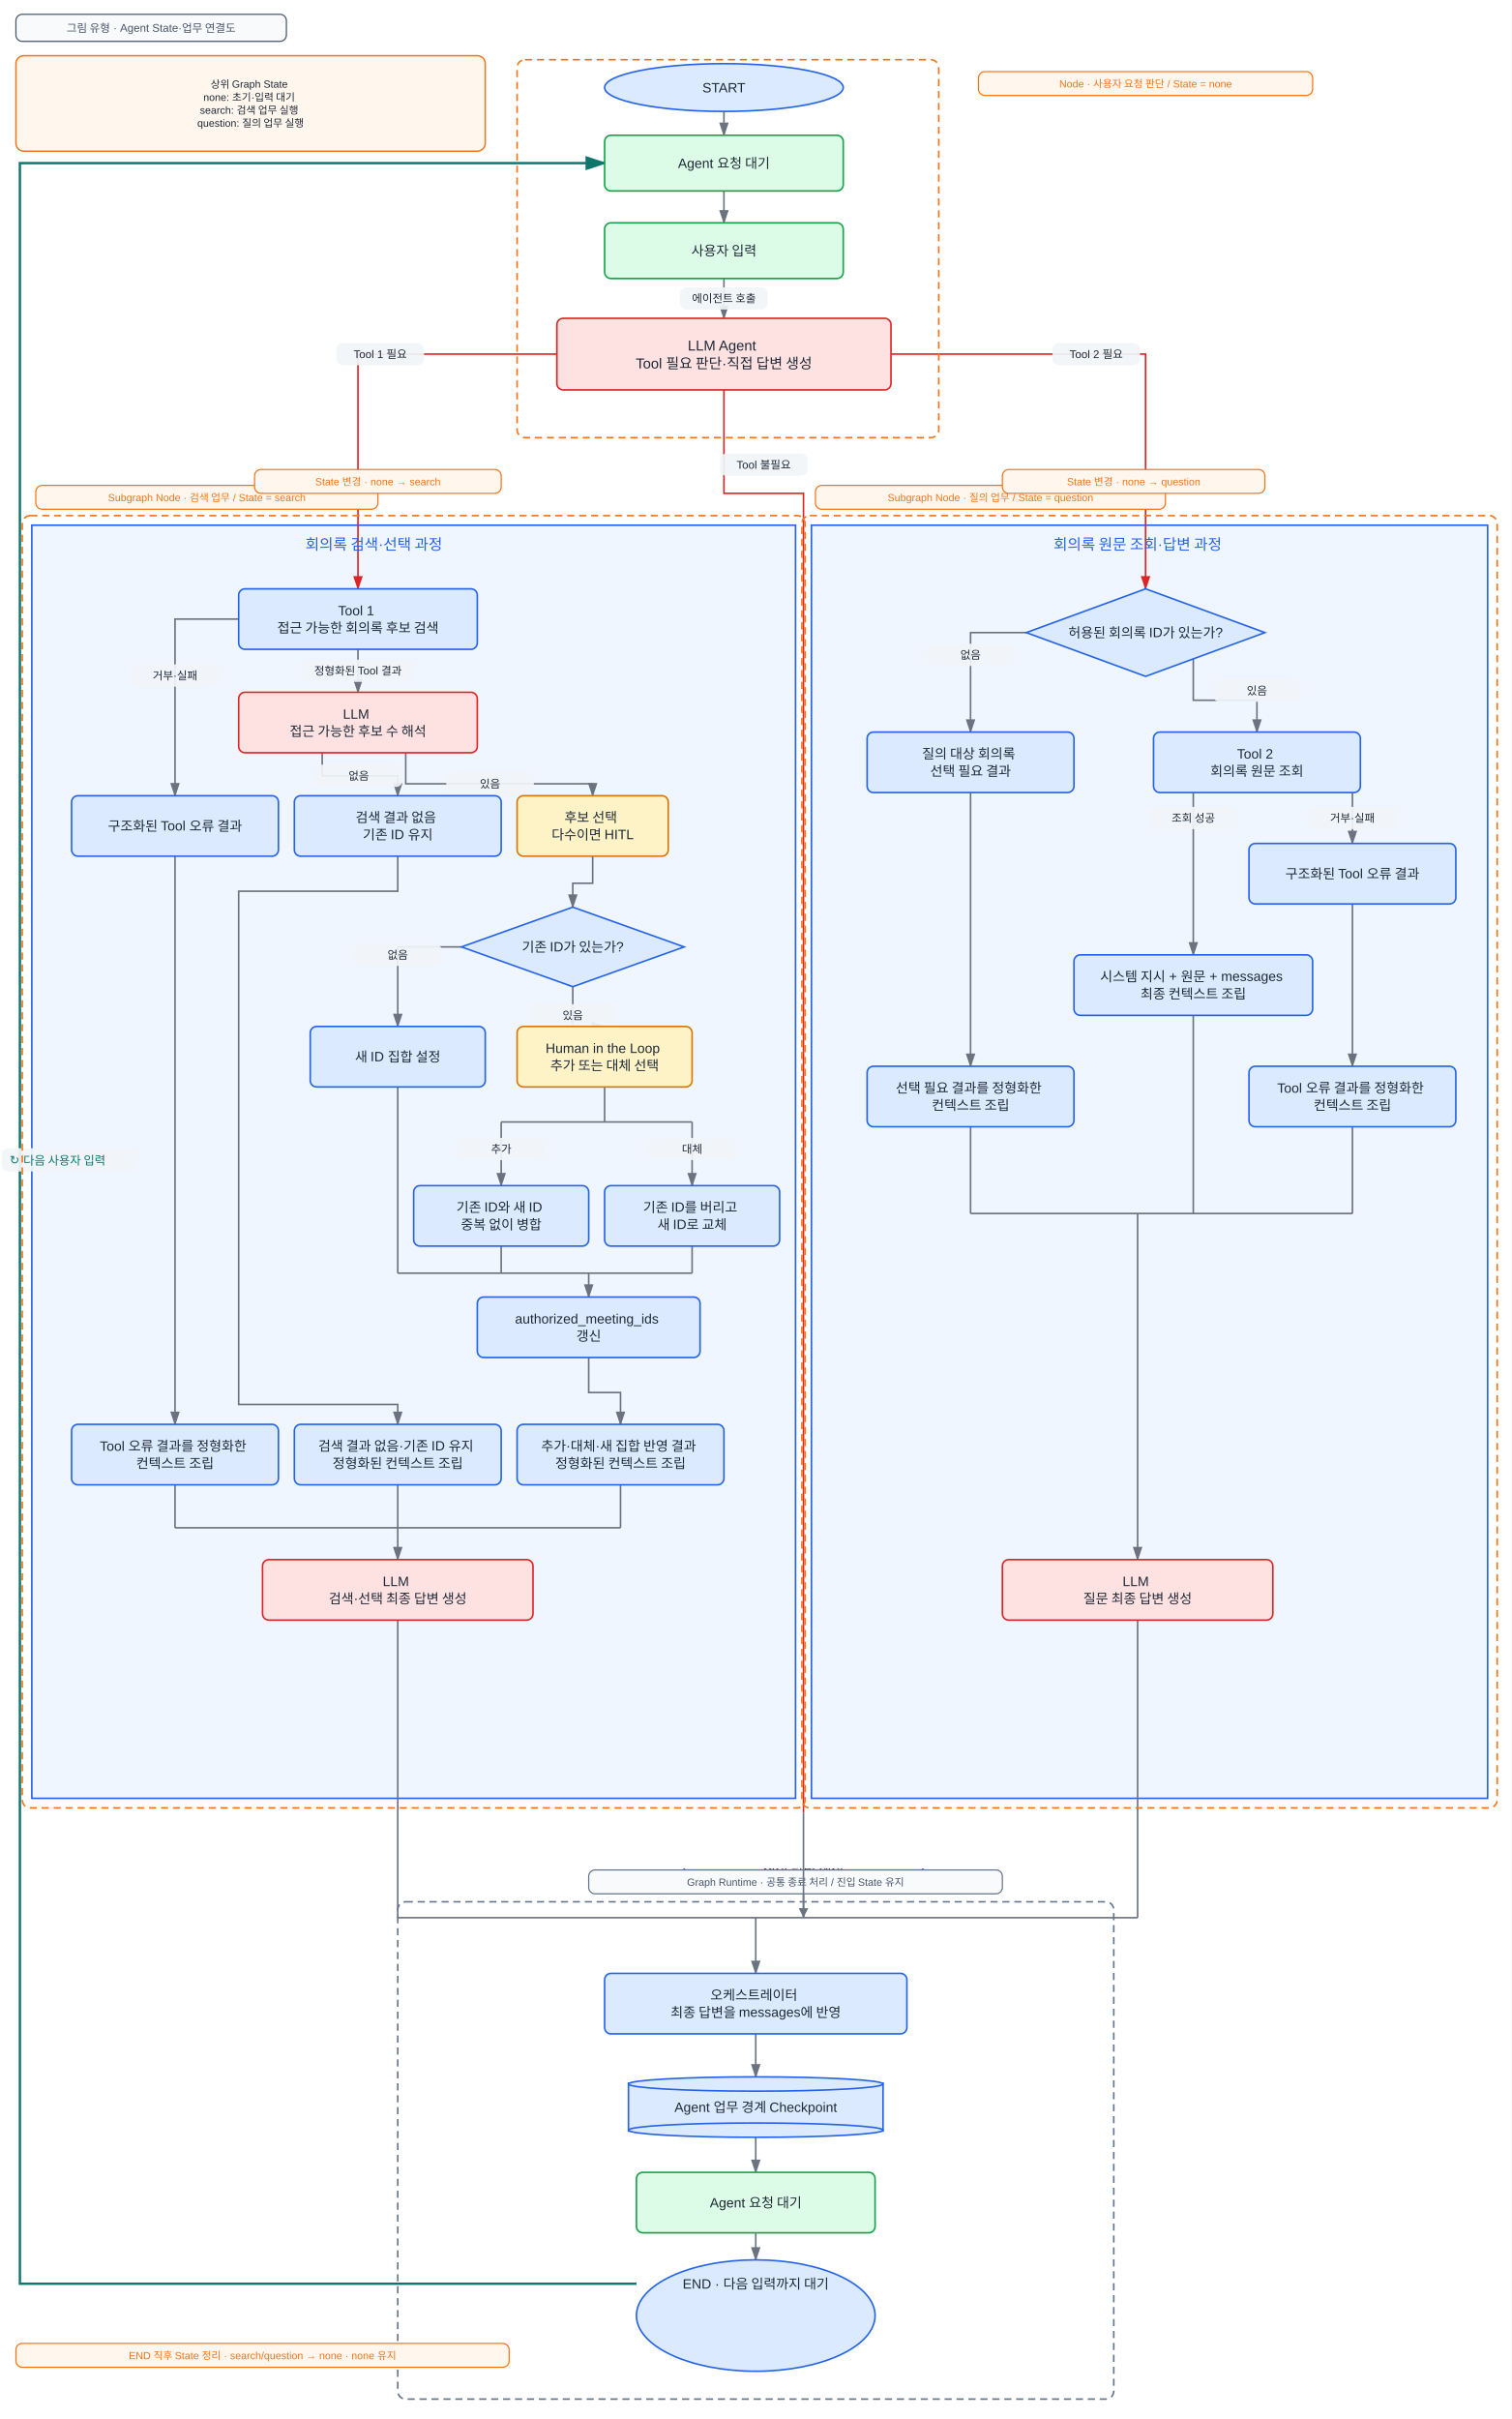
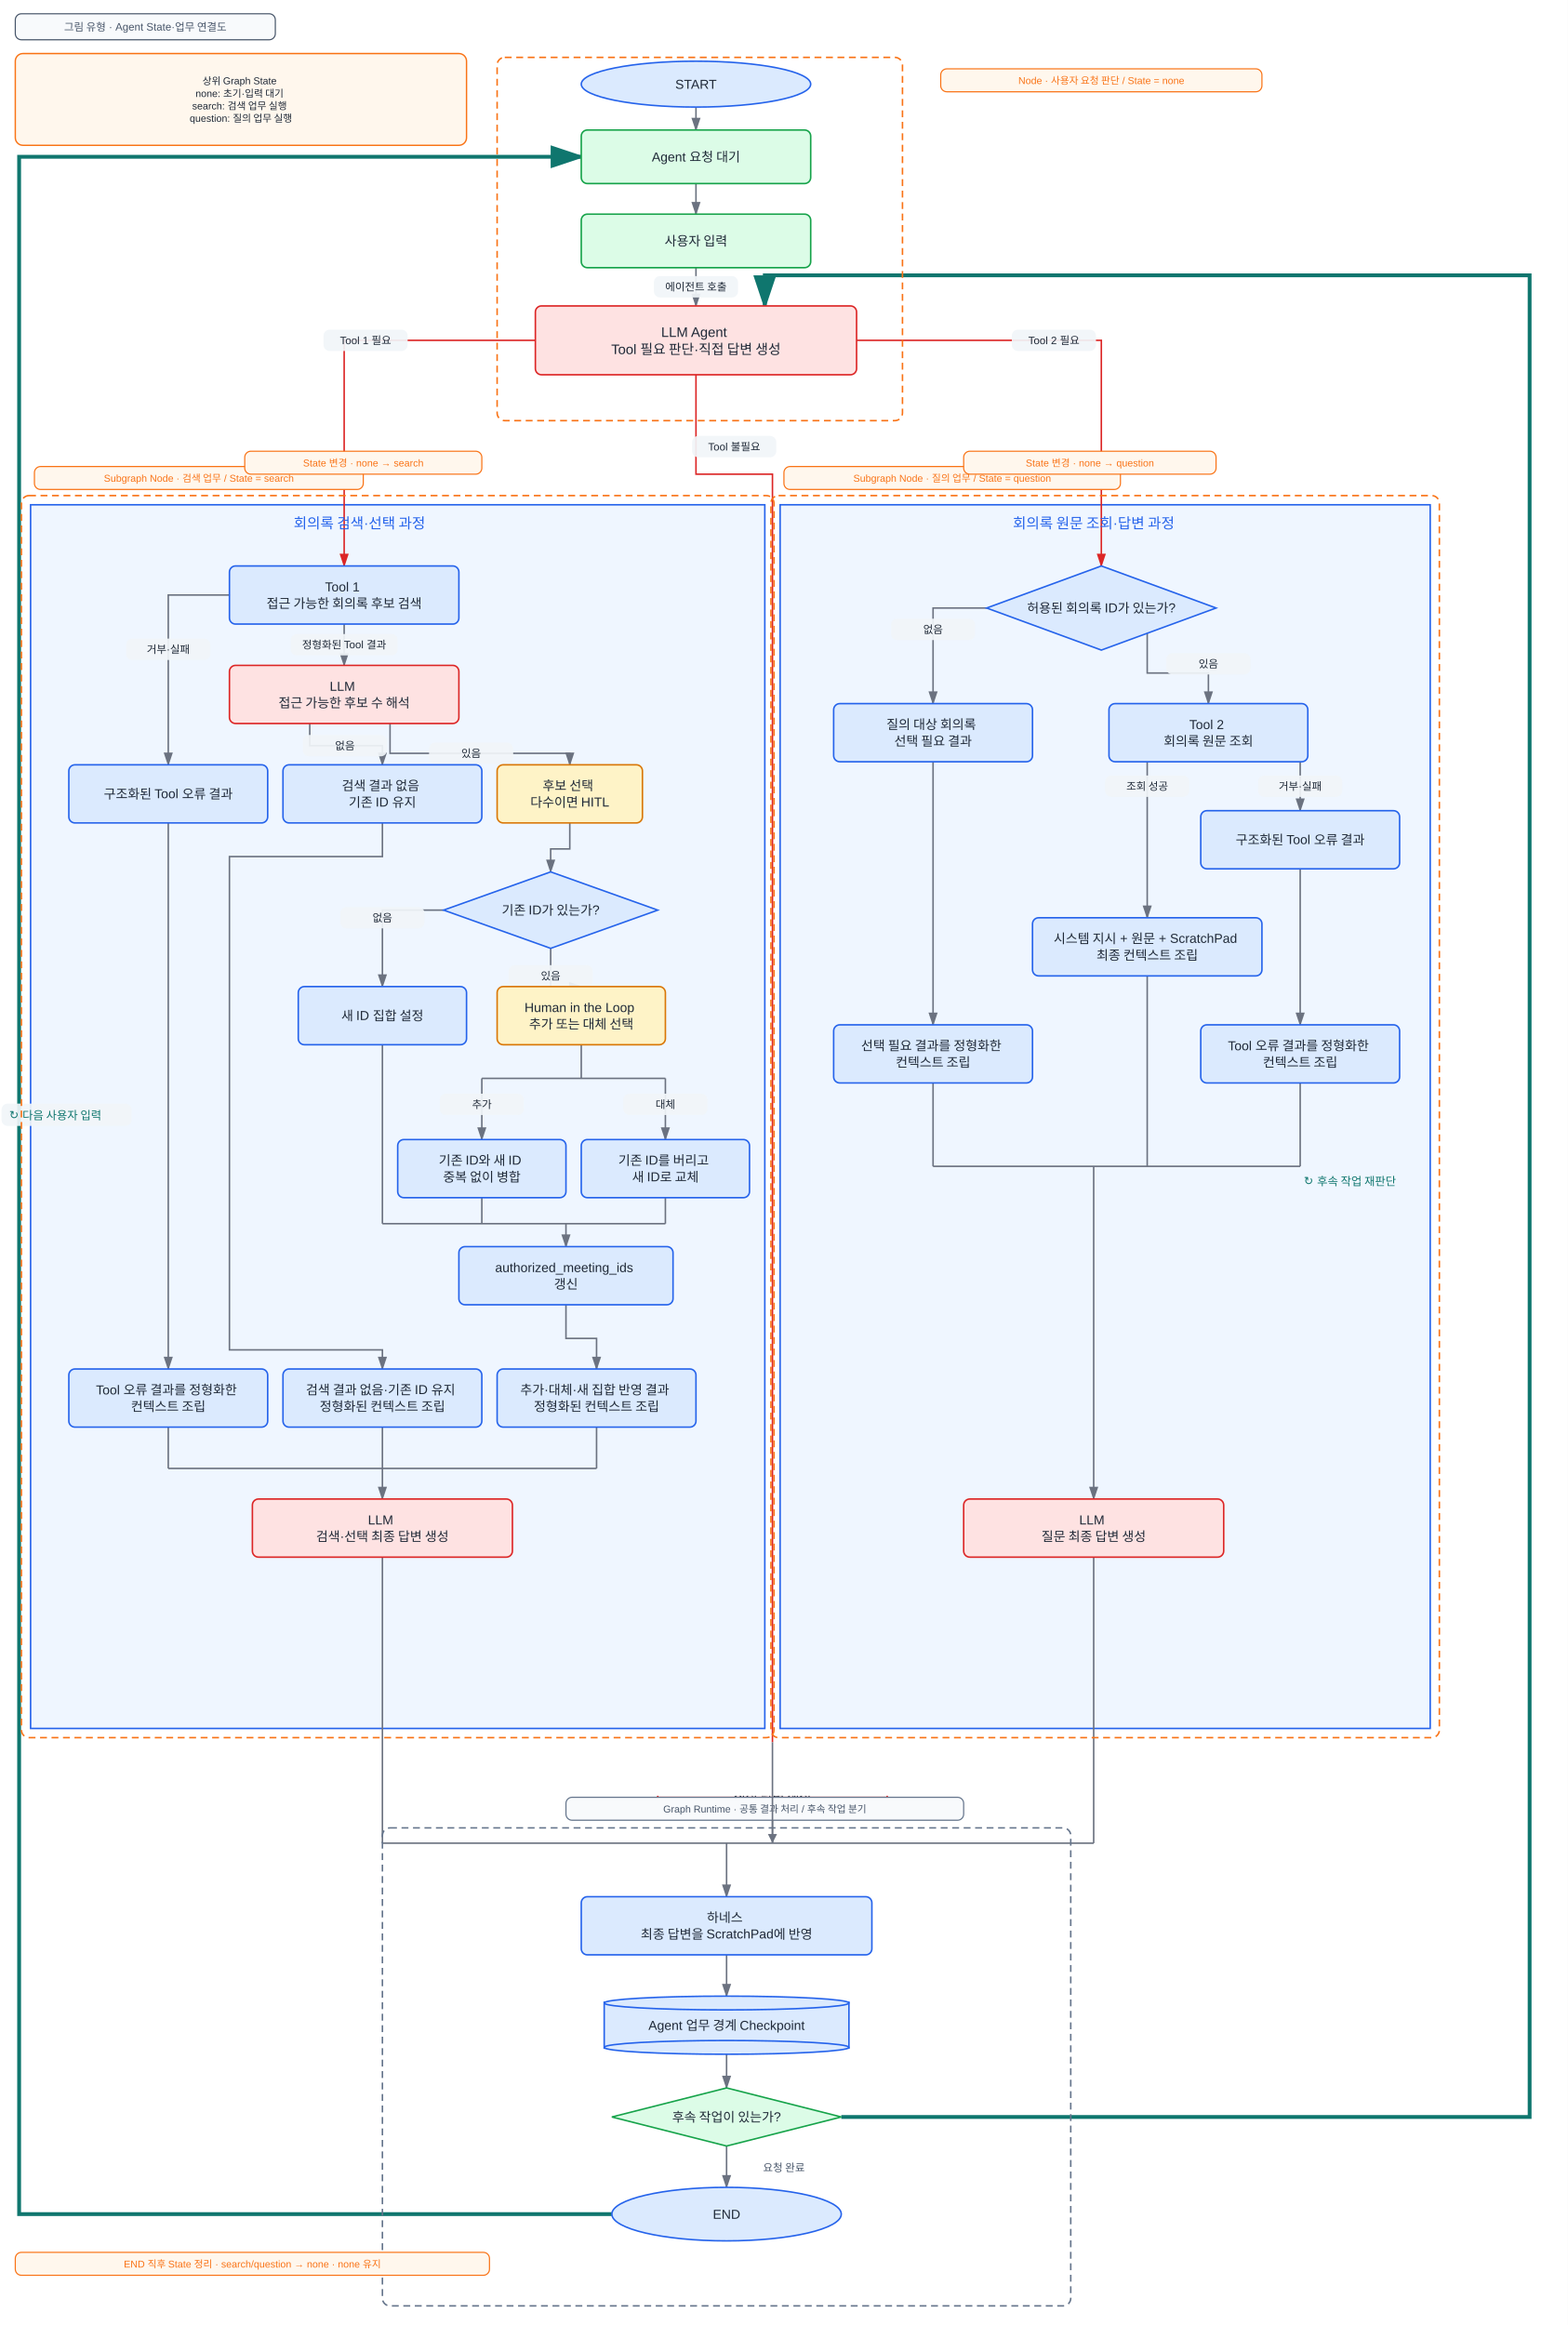
- <svg xmlns="http://www.w3.org/2000/svg" width="1900" height="3040" viewBox="0 0 1900 3040">
+ <svg xmlns="http://www.w3.org/2000/svg" width="2050" height="3040" viewBox="0 0 2050 3040">
  <defs>
    <marker id="a6b7280" markerWidth="10" markerHeight="10" refX="8" refY="3" orient="auto">
      <path d="M0 0L0 6L9 3z" fill="#6b7280" />
    </marker>
    <marker id="a2563eb" markerWidth="10" markerHeight="10" refX="8" refY="3" orient="auto">
      <path d="M0 0L0 6L9 3z" fill="#2563eb" />
    </marker>
    <marker id="adc2626" markerWidth="10" markerHeight="10" refX="8" refY="3" orient="auto">
      <path d="M0 0L0 6L9 3z" fill="#dc2626" />
    </marker>
    <marker id="a16a34a" markerWidth="10" markerHeight="10" refX="8" refY="3" orient="auto">
      <path d="M0 0L0 6L9 3z" fill="#16a34a" />
    </marker>
    <marker id="ad97706" markerWidth="10" markerHeight="10" refX="8" refY="3" orient="auto">
      <path d="M0 0L0 6L9 3z" fill="#d97706" />
    </marker>
    <marker id="af97316" markerWidth="10" markerHeight="10" refX="8" refY="3" orient="auto">
      <path d="M0 0L0 6L9 3z" fill="#f97316" />
    </marker>
    <marker id="a0f766e" markerWidth="10" markerHeight="10" refX="8" refY="3" orient="auto">
      <path d="M0 0L0 6L9 3z" fill="#0f766e" />
    </marker>
    <marker id="a475569" markerWidth="10" markerHeight="10" refX="8" refY="3" orient="auto">
      <path d="M0 0L0 6L9 3z" fill="#475569" />
    </marker>
    <marker id="a1f2937" markerWidth="10" markerHeight="10" refX="8" refY="3" orient="auto">
      <path d="M0 0L0 6L9 3z" fill="#1f2937" />
    </marker>
  </defs>
  <rect width="100%" height="100%" fill="white" />
  <rect x="40" y="660.00" width="960" height="1600.00" rx="0" fill="#eff6ff" fill-opacity="1" stroke="#2563eb" stroke-width="2" />
  <rect x="1020" y="660.00" width="850" height="1600.00" rx="0" fill="#eff6ff" fill-opacity="1" stroke="#2563eb" stroke-width="2" />
  <polyline points="910,140.00 910,170.00" fill="none" stroke="#6b7280" stroke-width="2" marker-end="url(#a6b7280)" />
  <polyline points="910,240.00 910,280.00" fill="none" stroke="#6b7280" stroke-width="2" marker-end="url(#a6b7280)" />
  <polyline points="910,350.00 910,400.00" fill="none" stroke="#6b7280" stroke-width="2" marker-end="url(#a6b7280)" />
  <polyline points="700,445.00 450,445.00 450,740.00" fill="none" stroke="#dc2626" stroke-width="2" marker-end="url(#adc2626)" />
  <polyline points="450,816.00 450,870.00" fill="none" stroke="#6b7280" stroke-width="2" marker-end="url(#a6b7280)" />
  <polyline points="300,778.00 220,778.00 220,1000.00" fill="none" stroke="#6b7280" stroke-width="2" marker-end="url(#a6b7280)" />
  <polyline points="405,946.00 405,975.00 500,975.00 500,1000.00" fill="none" stroke="#6b7280" stroke-width="2" marker-end="url(#a6b7280)" />
  <polyline points="510,946.00 510,985.00 745,985.00 745,1000.00" fill="none" stroke="#6b7280" stroke-width="2" marker-end="url(#a6b7280)" />
  <polyline points="745,1076.00 745,1110.00 720,1110.00 720,1140.00" fill="none" stroke="#6b7280" stroke-width="2" marker-end="url(#a6b7280)" />
  <polyline points="580,1190.00 500,1190.00 500,1290.00" fill="none" stroke="#6b7280" stroke-width="2" marker-end="url(#a6b7280)" />
  <polyline points="720,1240.00 720,1290.00 760,1290.00" fill="none" stroke="#6b7280" stroke-width="2" marker-end="url(#a6b7280)" />
  <polyline points="760,1366.00 760,1410.00" fill="none" stroke="#6b7280" stroke-width="2" />
  <polyline points="630,1410.00 870,1410.00" fill="none" stroke="#6b7280" stroke-width="2" />
  <polyline points="630,1410.00 630,1490.00" fill="none" stroke="#6b7280" stroke-width="2" marker-end="url(#a6b7280)" />
  <polyline points="870,1410.00 870,1490.00" fill="none" stroke="#6b7280" stroke-width="2" marker-end="url(#a6b7280)" />
  <polyline points="500,1366.00 500,1600.00" fill="none" stroke="#6b7280" stroke-width="2" />
  <polyline points="630,1566.00 630,1600.00" fill="none" stroke="#6b7280" stroke-width="2" />
  <polyline points="870,1566.00 870,1600.00" fill="none" stroke="#6b7280" stroke-width="2" />
  <polyline points="500,1600.00 870,1600.00" fill="none" stroke="#6b7280" stroke-width="2" />
  <polyline points="740,1600.00 740,1630.00" fill="none" stroke="#6b7280" stroke-width="2" marker-end="url(#a6b7280)" />
  <polyline points="220,1076.00 220,1790.00" fill="none" stroke="#6b7280" stroke-width="2" marker-end="url(#a6b7280)" />
  <polyline points="500,1076.00 500,1120.00 300,1120.00 300,1765.00 500,1765.00 500,1790.00" fill="none" stroke="#6b7280" stroke-width="2" marker-end="url(#a6b7280)" />
  <polyline points="740,1706.00 740,1750.00 780,1750.00 780,1790.00" fill="none" stroke="#6b7280" stroke-width="2" marker-end="url(#a6b7280)" />
  <polyline points="220,1866.00 220,1920.00" fill="none" stroke="#6b7280" stroke-width="2" />
  <polyline points="500,1866.00 500,1920.00" fill="none" stroke="#6b7280" stroke-width="2" />
  <polyline points="780,1866.00 780,1920.00" fill="none" stroke="#6b7280" stroke-width="2" />
  <polyline points="220,1920.00 780,1920.00" fill="none" stroke="#6b7280" stroke-width="2" />
  <polyline points="500,1920.00 500,1960.00" fill="none" stroke="#6b7280" stroke-width="2" marker-end="url(#a6b7280)" />
  <polyline points="1120,445.00 1440,445.00 1440,740.00" fill="none" stroke="#dc2626" stroke-width="2" marker-end="url(#adc2626)" />
  <polyline points="1290,795.00 1220,795.00 1220,920.00" fill="none" stroke="#6b7280" stroke-width="2" marker-end="url(#a6b7280)" />
  <polyline points="1500,828.00 1500,880.00 1580,880.00 1580,920.00" fill="none" stroke="#6b7280" stroke-width="2" marker-end="url(#a6b7280)" />
  <polyline points="1500,996.00 1500,1200.00" fill="none" stroke="#6b7280" stroke-width="2" marker-end="url(#a6b7280)" />
  <polyline points="1700,996.00 1700,1060.00" fill="none" stroke="#6b7280" stroke-width="2" marker-end="url(#a6b7280)" />
  <polyline points="1220,996.00 1220,1340.00" fill="none" stroke="#6b7280" stroke-width="2" marker-end="url(#a6b7280)" />
  <polyline points="1700,1136.00 1700,1340.00" fill="none" stroke="#6b7280" stroke-width="2" marker-end="url(#a6b7280)" />
  <polyline points="1500,1276.00 1500,1525.00" fill="none" stroke="#6b7280" stroke-width="2" />
  <polyline points="1220,1416.00 1220,1525.00" fill="none" stroke="#6b7280" stroke-width="2" />
  <polyline points="1700,1416.00 1700,1525.00" fill="none" stroke="#6b7280" stroke-width="2" />
  <polyline points="1220,1525.00 1700,1525.00" fill="none" stroke="#6b7280" stroke-width="2" />
  <polyline points="1430,1525.00 1430,1960.00" fill="none" stroke="#6b7280" stroke-width="2" marker-end="url(#a6b7280)" />
  <polyline points="910,490.00 910,620.00 1010,620.00 1010,2300.00" fill="none" stroke="#dc2626" stroke-width="2" marker-end="url(#adc2626)" />
  <polyline points="1010,2376.00 1010,2410.00" fill="none" stroke="#6b7280" stroke-width="2" />
  <polyline points="500,2036.00 500,2410.00" fill="none" stroke="#6b7280" stroke-width="2" />
  <polyline points="1430,2036.00 1430,2410.00" fill="none" stroke="#6b7280" stroke-width="2" />
  <polyline points="500,2410.00 1430,2410.00" fill="none" stroke="#6b7280" stroke-width="2" />
  <polyline points="950,2410.00 950,2480.00" fill="none" stroke="#6b7280" stroke-width="2" marker-end="url(#a6b7280)" />
  <polyline points="950,2556.00 950,2610.00" fill="none" stroke="#6b7280" stroke-width="2" marker-end="url(#a6b7280)" />
  <polyline points="950,2686.00 950,2730.00" fill="none" stroke="#6b7280" stroke-width="2" marker-end="url(#a6b7280)" />
-   <polyline points="950,2806.00 950,2840.00" fill="none" stroke="#6b7280" stroke-width="2" marker-end="url(#a6b7280)" />
-   <polyline points="800,2870.00 25,2870.00 25,205.00 760,205.00" fill="none" stroke="#0f766e" stroke-width="3" marker-end="url(#a0f766e)" />
+   <polyline points="950,2806.00 950,2860.00" fill="none" stroke="#6b7280" stroke-width="2" marker-end="url(#a6b7280)" />
+   <polyline points="800,2895.00 25,2895.00 25,205.00 760,205.00" fill="none" stroke="#0f766e" stroke-width="5" marker-end="url(#a0f766e)" />
+   <polyline points="1100,2768.00 2000,2768.00 2000,360.00 1000,360.00 1000,400.00" fill="none" stroke="#0f766e" stroke-width="5" marker-end="url(#a0f766e)" />
  <rect x="855" y="361.00" width="110" height="27.92" rx="8" fill="#f1f5f9" fill-opacity="0.92" stroke="transparent" stroke-width="1" />
  <rect x="423" y="431.00" width="110" height="27.92" rx="8" fill="#f1f5f9" fill-opacity="0.92" stroke="transparent" stroke-width="1" />
  <rect x="380" y="829.00" width="140" height="27.92" rx="8" fill="#f1f5f9" fill-opacity="0.92" stroke="transparent" stroke-width="1" />
  <rect x="165" y="835.00" width="110" height="27.92" rx="8" fill="#f1f5f9" fill-opacity="0.92" stroke="transparent" stroke-width="1" />
  <rect x="396" y="961.00" width="110" height="27.92" rx="8" fill="#f1f5f9" fill-opacity="0.92" stroke="transparent" stroke-width="1" />
  <rect x="561" y="971.00" width="110" height="27.92" rx="8" fill="#f1f5f9" fill-opacity="0.92" stroke="transparent" stroke-width="1" />
  <rect x="445" y="1186.00" width="110" height="27.92" rx="8" fill="#f1f5f9" fill-opacity="0.92" stroke="transparent" stroke-width="1" />
  <rect x="665" y="1262.00" width="110" height="27.92" rx="8" fill="#f1f5f9" fill-opacity="0.92" stroke="transparent" stroke-width="1" />
  <rect x="575" y="1430.00" width="110" height="27.92" rx="8" fill="#f1f5f9" fill-opacity="0.92" stroke="transparent" stroke-width="1" />
  <rect x="815" y="1430.00" width="110" height="27.92" rx="8" fill="#f1f5f9" fill-opacity="0.92" stroke="transparent" stroke-width="1" />
  <rect x="1323" y="431.00" width="110" height="27.92" rx="8" fill="#f1f5f9" fill-opacity="0.92" stroke="transparent" stroke-width="1" />
  <rect x="1165" y="809.00" width="110" height="27.92" rx="8" fill="#f1f5f9" fill-opacity="0.92" stroke="transparent" stroke-width="1" />
  <rect x="1525" y="854.00" width="110" height="27.92" rx="8" fill="#f1f5f9" fill-opacity="0.92" stroke="transparent" stroke-width="1" />
  <rect x="1445" y="1014.00" width="110" height="27.92" rx="8" fill="#f1f5f9" fill-opacity="0.92" stroke="transparent" stroke-width="1" />
  <rect x="1645" y="1014.00" width="110" height="27.92" rx="8" fill="#f1f5f9" fill-opacity="0.92" stroke="transparent" stroke-width="1" />
  <rect x="905" y="570.00" width="110" height="27.92" rx="8" fill="#f1f5f9" fill-opacity="0.92" stroke="transparent" stroke-width="1" />
  <rect x="2" y="1443.00" width="170" height="29.20" rx="8" fill="#f1f5f9" fill-opacity="0.92" stroke="transparent" stroke-width="1" />
  <ellipse cx="910" cy="110.00" rx="150" ry="30.00" fill="#dbeafe" stroke="#2563eb" stroke-width="2" />
  <rect x="760" y="170.00" width="300" height="70.00" rx="8" fill="#dcfce7" fill-opacity="1" stroke="#16a34a" stroke-width="2" />
  <rect x="760" y="280.00" width="300" height="70.00" rx="8" fill="#dcfce7" fill-opacity="1" stroke="#16a34a" stroke-width="2" />
  <rect x="700" y="400.00" width="420" height="90.00" rx="8" fill="#fee2e2" fill-opacity="1" stroke="#dc2626" stroke-width="2" />
  <rect x="300" y="740.00" width="300" height="76.00" rx="8" fill="#dbeafe" fill-opacity="1" stroke="#2563eb" stroke-width="2" />
  <rect x="300" y="870.00" width="300" height="76.00" rx="8" fill="#fee2e2" fill-opacity="1" stroke="#dc2626" stroke-width="2" />
  <rect x="90" y="1000.00" width="260" height="76.00" rx="8" fill="#dbeafe" fill-opacity="1" stroke="#2563eb" stroke-width="2" />
  <rect x="370" y="1000.00" width="260" height="76.00" rx="8" fill="#dbeafe" fill-opacity="1" stroke="#2563eb" stroke-width="2" />
  <rect x="650" y="1000.00" width="190" height="76.00" rx="8" fill="#fef3c7" fill-opacity="1" stroke="#d97706" stroke-width="2" />
  <polygon points="720,1140.00 860,1190.00 720,1240.00 580,1190.00" fill="#dbeafe" stroke="#2563eb" stroke-width="2" />
  <rect x="390" y="1290.00" width="220" height="76.00" rx="8" fill="#dbeafe" fill-opacity="1" stroke="#2563eb" stroke-width="2" />
  <rect x="650" y="1290.00" width="220" height="76.00" rx="8" fill="#fef3c7" fill-opacity="1" stroke="#d97706" stroke-width="2" />
  <rect x="520" y="1490.00" width="220" height="76.00" rx="8" fill="#dbeafe" fill-opacity="1" stroke="#2563eb" stroke-width="2" />
  <rect x="760" y="1490.00" width="220" height="76.00" rx="8" fill="#dbeafe" fill-opacity="1" stroke="#2563eb" stroke-width="2" />
  <rect x="600" y="1630.00" width="280" height="76.00" rx="8" fill="#dbeafe" fill-opacity="1" stroke="#2563eb" stroke-width="2" />
  <rect x="90" y="1790.00" width="260" height="76.00" rx="8" fill="#dbeafe" fill-opacity="1" stroke="#2563eb" stroke-width="2" />
  <rect x="370" y="1790.00" width="260" height="76.00" rx="8" fill="#dbeafe" fill-opacity="1" stroke="#2563eb" stroke-width="2" />
  <rect x="650" y="1790.00" width="260" height="76.00" rx="8" fill="#dbeafe" fill-opacity="1" stroke="#2563eb" stroke-width="2" />
  <rect x="330" y="1960.00" width="340" height="76.00" rx="8" fill="#fee2e2" fill-opacity="1" stroke="#dc2626" stroke-width="2" />
  <polygon points="1440,740.00 1590,795.00 1440,850.00 1290,795.00" fill="#dbeafe" stroke="#2563eb" stroke-width="2" />
  <rect x="1090" y="920.00" width="260" height="76.00" rx="8" fill="#dbeafe" fill-opacity="1" stroke="#2563eb" stroke-width="2" />
  <rect x="1450" y="920.00" width="260" height="76.00" rx="8" fill="#dbeafe" fill-opacity="1" stroke="#2563eb" stroke-width="2" />
  <rect x="1570" y="1060.00" width="260" height="76.00" rx="8" fill="#dbeafe" fill-opacity="1" stroke="#2563eb" stroke-width="2" />
  <rect x="1350" y="1200.00" width="300" height="76.00" rx="8" fill="#dbeafe" fill-opacity="1" stroke="#2563eb" stroke-width="2" />
  <rect x="1090" y="1340.00" width="260" height="76.00" rx="8" fill="#dbeafe" fill-opacity="1" stroke="#2563eb" stroke-width="2" />
  <rect x="1570" y="1340.00" width="260" height="76.00" rx="8" fill="#dbeafe" fill-opacity="1" stroke="#2563eb" stroke-width="2" />
  <rect x="1260" y="1960.00" width="340" height="76.00" rx="8" fill="#fee2e2" fill-opacity="1" stroke="#dc2626" stroke-width="2" />
  <rect x="860" y="2300.00" width="300" height="76.00" rx="8" fill="#fee2e2" fill-opacity="1" stroke="#dc2626" stroke-width="2" />
  <rect x="760" y="2480.00" width="380" height="76.00" rx="8" fill="#dbeafe" fill-opacity="1" stroke="#2563eb" stroke-width="2" />
  <rect x="790" y="2618.00" width="320" height="60.00" rx="0" fill="#dbeafe" fill-opacity="1" stroke="#2563eb" stroke-width="2" />
  <ellipse cx="950" cy="2619.00" rx="160" ry="9.00" fill="#dbeafe" stroke="#2563eb" stroke-width="2" />
  <ellipse cx="950" cy="2677.00" rx="160" ry="9.00" fill="#dbeafe" stroke="#2563eb" stroke-width="2" />
-   <rect x="800" y="2730.00" width="300" height="76.00" rx="8" fill="#dcfce7" fill-opacity="1" stroke="#16a34a" stroke-width="2" />
-   <ellipse cx="950" cy="2910.00" rx="150" ry="70.00" fill="#dbeafe" stroke="#2563eb" stroke-width="2" />
+   <polygon points="950,2730.00 1100,2768.00 950,2806.00 800,2768.00" fill="#dcfce7" stroke="#16a34a" stroke-width="2" />
+   <ellipse cx="950" cy="2895.00" rx="150" ry="35.00" fill="#dbeafe" stroke="#2563eb" stroke-width="2" />
  <text x="910" y="116.12" text-anchor="middle" font-family="Arial,'Noto Sans KR',sans-serif" font-size="17" fill="#1f2937">
    <tspan x="910" dy="0">START</tspan>
  </text>
  <text x="910" y="211.12" text-anchor="middle" font-family="Arial,'Noto Sans KR',sans-serif" font-size="17" fill="#1f2937">
    <tspan x="910" dy="0">Agent 요청 대기</tspan>
  </text>
  <text x="910" y="321.12" text-anchor="middle" font-family="Arial,'Noto Sans KR',sans-serif" font-size="17" fill="#1f2937">
    <tspan x="910" dy="0">사용자 입력</tspan>
  </text>
  <text x="910" y="440.24" text-anchor="middle" font-family="Arial,'Noto Sans KR',sans-serif" font-size="17" fill="#1f2937">
    <tspan x="910" dy="0">LLM Agent</tspan>
    <tspan x="910" dy="21.76">사용자 의도·Tool 필요 판단</tspan>
  </text>
  <text x="910" y="380.00" text-anchor="middle" font-family="Arial,'Noto Sans KR',sans-serif" font-size="14" fill="#1f2937">
    <tspan x="910" dy="0">에이전트 호출</tspan>
  </text>
  <text x="470" y="690.84" text-anchor="middle" font-family="Arial,'Noto Sans KR',sans-serif" font-size="19" fill="#2563eb">
    <tspan x="470" dy="0">회의록 검색·선택 과정</tspan>
  </text>
  <text x="1430" y="690.84" text-anchor="middle" font-family="Arial,'Noto Sans KR',sans-serif" font-size="19" fill="#2563eb">
    <tspan x="1430" dy="0">회의록 원문 조회·답변 과정</tspan>
  </text>
  <text x="450" y="773.24" text-anchor="middle" font-family="Arial,'Noto Sans KR',sans-serif" font-size="17" fill="#1f2937">
    <tspan x="450" dy="0">Tool 1</tspan>
    <tspan x="450" dy="21.76">접근 가능한 회의록 후보 검색</tspan>
  </text>
  <text x="450" y="903.24" text-anchor="middle" font-family="Arial,'Noto Sans KR',sans-serif" font-size="17" fill="#1f2937">
    <tspan x="450" dy="0">LLM</tspan>
    <tspan x="450" dy="21.76">접근 가능한 후보 수 해석</tspan>
  </text>
  <text x="220" y="1044.12" text-anchor="middle" font-family="Arial,'Noto Sans KR',sans-serif" font-size="17" fill="#1f2937">
    <tspan x="220" dy="0">구조화된 Tool 오류 결과</tspan>
  </text>
  <text x="500" y="1033.24" text-anchor="middle" font-family="Arial,'Noto Sans KR',sans-serif" font-size="17" fill="#1f2937">
    <tspan x="500" dy="0">검색 결과 없음</tspan>
    <tspan x="500" dy="21.76">기존 ID 유지</tspan>
  </text>
  <text x="745" y="1033.24" text-anchor="middle" font-family="Arial,'Noto Sans KR',sans-serif" font-size="17" fill="#1f2937">
    <tspan x="745" dy="0">후보 선택</tspan>
    <tspan x="745" dy="21.76">다수이면 HITL</tspan>
  </text>
  <text x="720" y="1196.12" text-anchor="middle" font-family="Arial,'Noto Sans KR',sans-serif" font-size="17" fill="#1f2937">
    <tspan x="720" dy="0">기존 ID가 있는가?</tspan>
  </text>
  <text x="500" y="1334.12" text-anchor="middle" font-family="Arial,'Noto Sans KR',sans-serif" font-size="17" fill="#1f2937">
    <tspan x="500" dy="0">새 ID 집합 설정</tspan>
  </text>
  <text x="760" y="1323.24" text-anchor="middle" font-family="Arial,'Noto Sans KR',sans-serif" font-size="17" fill="#1f2937">
    <tspan x="760" dy="0">Human in the Loop</tspan>
    <tspan x="760" dy="21.76">추가 또는 대체 선택</tspan>
  </text>
  <text x="630" y="1523.24" text-anchor="middle" font-family="Arial,'Noto Sans KR',sans-serif" font-size="17" fill="#1f2937">
    <tspan x="630" dy="0">기존 ID와 새 ID</tspan>
    <tspan x="630" dy="21.76">중복 없이 병합</tspan>
  </text>
  <text x="870" y="1523.24" text-anchor="middle" font-family="Arial,'Noto Sans KR',sans-serif" font-size="17" fill="#1f2937">
    <tspan x="870" dy="0">기존 ID를 버리고</tspan>
    <tspan x="870" dy="21.76">새 ID로 교체</tspan>
  </text>
  <text x="740" y="1663.24" text-anchor="middle" font-family="Arial,'Noto Sans KR',sans-serif" font-size="17" fill="#1f2937">
    <tspan x="740" dy="0">authorized_meeting_ids</tspan>
    <tspan x="740" dy="21.76">갱신</tspan>
  </text>
  <text x="220" y="1823.24" text-anchor="middle" font-family="Arial,'Noto Sans KR',sans-serif" font-size="17" fill="#1f2937">
    <tspan x="220" dy="0">Tool 오류 결과를 정형화한</tspan>
    <tspan x="220" dy="21.76">컨텍스트 조립</tspan>
  </text>
  <text x="500" y="1823.24" text-anchor="middle" font-family="Arial,'Noto Sans KR',sans-serif" font-size="17" fill="#1f2937">
    <tspan x="500" dy="0">검색 결과 없음·기존 ID 유지</tspan>
    <tspan x="500" dy="21.76">정형화된 컨텍스트 조립</tspan>
  </text>
  <text x="780" y="1823.24" text-anchor="middle" font-family="Arial,'Noto Sans KR',sans-serif" font-size="17" fill="#1f2937">
    <tspan x="780" dy="0">추가·대체·새 집합 반영 결과</tspan>
    <tspan x="780" dy="21.76">정형화된 컨텍스트 조립</tspan>
  </text>
  <text x="500" y="1993.24" text-anchor="middle" font-family="Arial,'Noto Sans KR',sans-serif" font-size="17" fill="#1f2937">
    <tspan x="500" dy="0">LLM</tspan>
    <tspan x="500" dy="21.76">검색·선택 최종 답변 생성</tspan>
  </text>
  <text x="478" y="450.00" text-anchor="middle" font-family="Arial,'Noto Sans KR',sans-serif" font-size="14" fill="#1f2937">
    <tspan x="478" dy="0">Tool 1 필요</tspan>
  </text>
  <text x="450" y="848.00" text-anchor="middle" font-family="Arial,'Noto Sans KR',sans-serif" font-size="14" fill="#1f2937">
    <tspan x="450" dy="0">정형화된 Tool 결과</tspan>
  </text>
  <text x="220" y="854.00" text-anchor="middle" font-family="Arial,'Noto Sans KR',sans-serif" font-size="14" fill="#1f2937">
    <tspan x="220" dy="0">거부·실패</tspan>
  </text>
  <text x="451" y="980.00" text-anchor="middle" font-family="Arial,'Noto Sans KR',sans-serif" font-size="14" fill="#1f2937">
    <tspan x="451" dy="0">없음</tspan>
  </text>
  <text x="616" y="990.00" text-anchor="middle" font-family="Arial,'Noto Sans KR',sans-serif" font-size="14" fill="#1f2937">
    <tspan x="616" dy="0">있음</tspan>
  </text>
  <text x="500" y="1205.00" text-anchor="middle" font-family="Arial,'Noto Sans KR',sans-serif" font-size="14" fill="#1f2937">
    <tspan x="500" dy="0">없음</tspan>
  </text>
  <text x="720" y="1281.00" text-anchor="middle" font-family="Arial,'Noto Sans KR',sans-serif" font-size="14" fill="#1f2937">
    <tspan x="720" dy="0">있음</tspan>
  </text>
  <text x="630" y="1449.00" text-anchor="middle" font-family="Arial,'Noto Sans KR',sans-serif" font-size="14" fill="#1f2937">
    <tspan x="630" dy="0">추가</tspan>
  </text>
  <text x="870" y="1449.00" text-anchor="middle" font-family="Arial,'Noto Sans KR',sans-serif" font-size="14" fill="#1f2937">
    <tspan x="870" dy="0">대체</tspan>
  </text>
  <text x="1440" y="801.12" text-anchor="middle" font-family="Arial,'Noto Sans KR',sans-serif" font-size="17" fill="#1f2937">
    <tspan x="1440" dy="0">허용된 회의록 ID가 있는가?</tspan>
  </text>
  <text x="1220" y="953.24" text-anchor="middle" font-family="Arial,'Noto Sans KR',sans-serif" font-size="17" fill="#1f2937">
    <tspan x="1220" dy="0">질의 대상 회의록</tspan>
    <tspan x="1220" dy="21.76">선택 필요 결과</tspan>
  </text>
  <text x="1580" y="953.24" text-anchor="middle" font-family="Arial,'Noto Sans KR',sans-serif" font-size="17" fill="#1f2937">
    <tspan x="1580" dy="0">Tool 2</tspan>
    <tspan x="1580" dy="21.76">회의록 원문 조회</tspan>
  </text>
  <text x="1700" y="1104.12" text-anchor="middle" font-family="Arial,'Noto Sans KR',sans-serif" font-size="17" fill="#1f2937">
    <tspan x="1700" dy="0">구조화된 Tool 오류 결과</tspan>
  </text>
  <text x="1500" y="1233.24" text-anchor="middle" font-family="Arial,'Noto Sans KR',sans-serif" font-size="17" fill="#1f2937">
-     <tspan x="1500" dy="0">시스템 지시 + 원문 + messages</tspan>
+     <tspan x="1500" dy="0">시스템 지시 + 원문 + ScratchPad</tspan>
    <tspan x="1500" dy="21.76">최종 컨텍스트 조립</tspan>
  </text>
  <text x="1220" y="1373.24" text-anchor="middle" font-family="Arial,'Noto Sans KR',sans-serif" font-size="17" fill="#1f2937">
    <tspan x="1220" dy="0">선택 필요 결과를 정형화한</tspan>
    <tspan x="1220" dy="21.76">컨텍스트 조립</tspan>
  </text>
  <text x="1700" y="1373.24" text-anchor="middle" font-family="Arial,'Noto Sans KR',sans-serif" font-size="17" fill="#1f2937">
    <tspan x="1700" dy="0">Tool 오류 결과를 정형화한</tspan>
    <tspan x="1700" dy="21.76">컨텍스트 조립</tspan>
  </text>
  <text x="1430" y="1993.24" text-anchor="middle" font-family="Arial,'Noto Sans KR',sans-serif" font-size="17" fill="#1f2937">
    <tspan x="1430" dy="0">LLM</tspan>
    <tspan x="1430" dy="21.76">질문 최종 답변 생성</tspan>
  </text>
  <text x="1378" y="450.00" text-anchor="middle" font-family="Arial,'Noto Sans KR',sans-serif" font-size="14" fill="#1f2937">
    <tspan x="1378" dy="0">Tool 2 필요</tspan>
  </text>
  <text x="1220" y="828.00" text-anchor="middle" font-family="Arial,'Noto Sans KR',sans-serif" font-size="14" fill="#1f2937">
    <tspan x="1220" dy="0">없음</tspan>
  </text>
  <text x="1580" y="873.00" text-anchor="middle" font-family="Arial,'Noto Sans KR',sans-serif" font-size="14" fill="#1f2937">
    <tspan x="1580" dy="0">있음</tspan>
  </text>
  <text x="1500" y="1033.00" text-anchor="middle" font-family="Arial,'Noto Sans KR',sans-serif" font-size="14" fill="#1f2937">
    <tspan x="1500" dy="0">조회 성공</tspan>
  </text>
  <text x="1700" y="1033.00" text-anchor="middle" font-family="Arial,'Noto Sans KR',sans-serif" font-size="14" fill="#1f2937">
    <tspan x="1700" dy="0">거부·실패</tspan>
  </text>
  <text x="1010" y="2333.24" text-anchor="middle" font-family="Arial,'Noto Sans KR',sans-serif" font-size="17" fill="#1f2937">
    <tspan x="1010" dy="0">LLM</tspan>
    <tspan x="1010" dy="21.76">직접 답변 생성</tspan>
  </text>
  <text x="960" y="589.00" text-anchor="middle" font-family="Arial,'Noto Sans KR',sans-serif" font-size="14" fill="#1f2937">
    <tspan x="960" dy="0">Tool 불필요</tspan>
  </text>
  <text x="950" y="2513.24" text-anchor="middle" font-family="Arial,'Noto Sans KR',sans-serif" font-size="17" fill="#1f2937">
-     <tspan x="950" dy="0">오케스트레이터</tspan>
-     <tspan x="950" dy="21.76">최종 답변을 messages에 반영</tspan>
+     <tspan x="950" dy="0">하네스</tspan>
+     <tspan x="950" dy="21.76">최종 답변을 ScratchPad에 반영</tspan>
  </text>
  <text x="950" y="2654.12" text-anchor="middle" font-family="Arial,'Noto Sans KR',sans-serif" font-size="17" fill="#1f2937">
    <tspan x="950" dy="0">Agent 업무 경계 Checkpoint</tspan>
  </text>
  <text x="950" y="2774.12" text-anchor="middle" font-family="Arial,'Noto Sans KR',sans-serif" font-size="17" fill="#1f2937">
-     <tspan x="950" dy="0">Agent 요청 대기</tspan>
-   </text>
-   <text x="950" y="2876.12" text-anchor="middle" font-family="Arial,'Noto Sans KR',sans-serif" font-size="17" fill="#1f2937">
-     <tspan x="950" dy="0">END · 다음 입력까지 대기</tspan>
+     <tspan x="950" dy="0">후속 작업이 있는가?</tspan>
+   </text>
+   <text x="950" y="2901.12" text-anchor="middle" font-family="Arial,'Noto Sans KR',sans-serif" font-size="17" fill="#1f2937">
+     <tspan x="950" dy="0">END</tspan>
+   </text>
+   <text x="1765" y="1549.20" text-anchor="middle" font-family="Arial,'Noto Sans KR',sans-serif" font-size="15" fill="#0f766e">
+     <tspan x="1765" dy="0">↻ 후속 작업 재판단</tspan>
+   </text>
+   <text x="1025" y="2839.20" text-anchor="middle" font-family="Arial,'Noto Sans KR',sans-serif" font-size="14" fill="#475569">
+     <tspan x="1025" dy="0">요청 완료</tspan>
  </text>
  <text x="12" y="1463.00" text-anchor="start" font-family="Arial,'Noto Sans KR',sans-serif" font-size="15" fill="#0f766e">
    <tspan x="12" dy="0">↻ 다음 사용자 입력</tspan>
  </text>
  <g id="ge-annotations">
    <rect x="20" y="18" width="340" height="34" rx="8" fill="#f8fafc" stroke="#475569" stroke-width="1.5" />
    <text x="190.00" y="40.25" text-anchor="middle" font-family="Arial,'Noto Sans KR',sans-serif" font-size="14" fill="#475569">
      <tspan x="190.00" dy="0">그림 유형 · Agent State·업무 연결도</tspan>
    </text>
    <rect x="650" y="75" width="530" height="475" rx="10" fill="none" stroke="#f97316" stroke-width="2" stroke-dasharray="9 6" />
    <rect x="1230" y="90" width="420" height="30" rx="8" fill="#fff7ed" stroke="#f97316" stroke-width="1.5" />
    <text x="1440.00" y="109.88" text-anchor="middle" font-family="Arial,'Noto Sans KR',sans-serif" font-size="13" fill="#f97316">
      <tspan x="1440.00" dy="0">Node · 사용자 요청 판단 / State = none</tspan>
    </text>
    <rect x="28" y="648" width="984" height="1624" rx="10" fill="none" stroke="#f97316" stroke-width="2" stroke-dasharray="9 6" />
    <rect x="45" y="610" width="430" height="30" rx="8" fill="#fff7ed" stroke="#f97316" stroke-width="1.5" />
    <text x="260.00" y="629.88" text-anchor="middle" font-family="Arial,'Noto Sans KR',sans-serif" font-size="13" fill="#f97316">
      <tspan x="260.00" dy="0">Subgraph Node · 검색 업무 / State = search</tspan>
    </text>
    <rect x="1008" y="648" width="874" height="1624" rx="10" fill="none" stroke="#f97316" stroke-width="2" stroke-dasharray="9 6" />
    <rect x="1025" y="610" width="440" height="30" rx="8" fill="#fff7ed" stroke="#f97316" stroke-width="1.5" />
    <text x="1245.00" y="629.88" text-anchor="middle" font-family="Arial,'Noto Sans KR',sans-serif" font-size="13" fill="#f97316">
      <tspan x="1245.00" dy="0">Subgraph Node · 질의 업무 / State = question</tspan>
    </text>
    <rect x="500" y="2390" width="900" height="625" rx="10" fill="none" stroke="#64748b" stroke-width="2" stroke-dasharray="9 6" />
    <rect x="740" y="2350" width="520" height="30" rx="8" fill="#f8fafc" stroke="#64748b" stroke-width="1.5" />
    <text x="1000.00" y="2369.88" text-anchor="middle" font-family="Arial,'Noto Sans KR',sans-serif" font-size="13" fill="#475569">
-       <tspan x="1000.00" dy="0">Graph Runtime · 공통 종료 처리 / 진입 State 유지</tspan>
+       <tspan x="1000.00" dy="0">Graph Runtime · 공통 결과 처리 / 후속 작업 분기</tspan>
    </text>
    <rect x="20" y="70" width="590" height="120" rx="10" fill="#fff7ed" stroke="#f97316" stroke-width="1.8" />
    <text x="315.00" y="110.50" text-anchor="middle" font-family="Arial,'Noto Sans KR',sans-serif" font-size="13" fill="#1f2937">
      <tspan x="315.00" dy="0">상위 Graph State</tspan>
      <tspan x="315.00" dy="16.25">none: 초기·입력 대기</tspan>
      <tspan x="315.00" dy="16.25">search: 검색 업무 실행</tspan>
      <tspan x="315.00" dy="16.25">question: 질의 업무 실행</tspan>
    </text>
    <rect x="320" y="590" width="310" height="30" rx="8" fill="#fff7ed" stroke="#f97316" stroke-width="1.5" />
    <text x="475.00" y="609.88" text-anchor="middle" font-family="Arial,'Noto Sans KR',sans-serif" font-size="13" fill="#f97316">
      <tspan x="475.00" dy="0">State 변경 · none → search</tspan>
    </text>
    <rect x="1260" y="590" width="330" height="30" rx="8" fill="#fff7ed" stroke="#f97316" stroke-width="1.5" />
    <text x="1425.00" y="609.88" text-anchor="middle" font-family="Arial,'Noto Sans KR',sans-serif" font-size="13" fill="#f97316">
      <tspan x="1425.00" dy="0">State 변경 · none → question</tspan>
    </text>
    <rect x="20" y="2945" width="620" height="30" rx="8" fill="#fff7ed" stroke="#f97316" stroke-width="1.5" />
    <text x="330.00" y="2964.88" text-anchor="middle" font-family="Arial,'Noto Sans KR',sans-serif" font-size="13" fill="#f97316">
      <tspan x="330.00" dy="0">END 직후 State 정리 · search/question → none · none 유지</tspan>
    </text>
    <rect x="704" y="404" width="412" height="82" rx="6" fill="#fee2e2" />
    <text x="910.00" y="440.50" text-anchor="middle" font-family="Arial,'Noto Sans KR',sans-serif" font-size="18" fill="#1f2937">
      <tspan x="910.00" dy="0">LLM Agent</tspan>
      <tspan x="910.00" dy="22.50">Tool 필요 판단·직접 답변 생성</tspan>
    </text>
    <rect x="835" y="2278" width="350" height="70" fill="white" />
    <path d="M1010 2278 L1010 2410" stroke="#6b7280" stroke-width="2" fill="none" />
    <path d="M1004 2398 L1016 2398 L1010 2410 Z" fill="#6b7280" />
  </g>
</svg>
